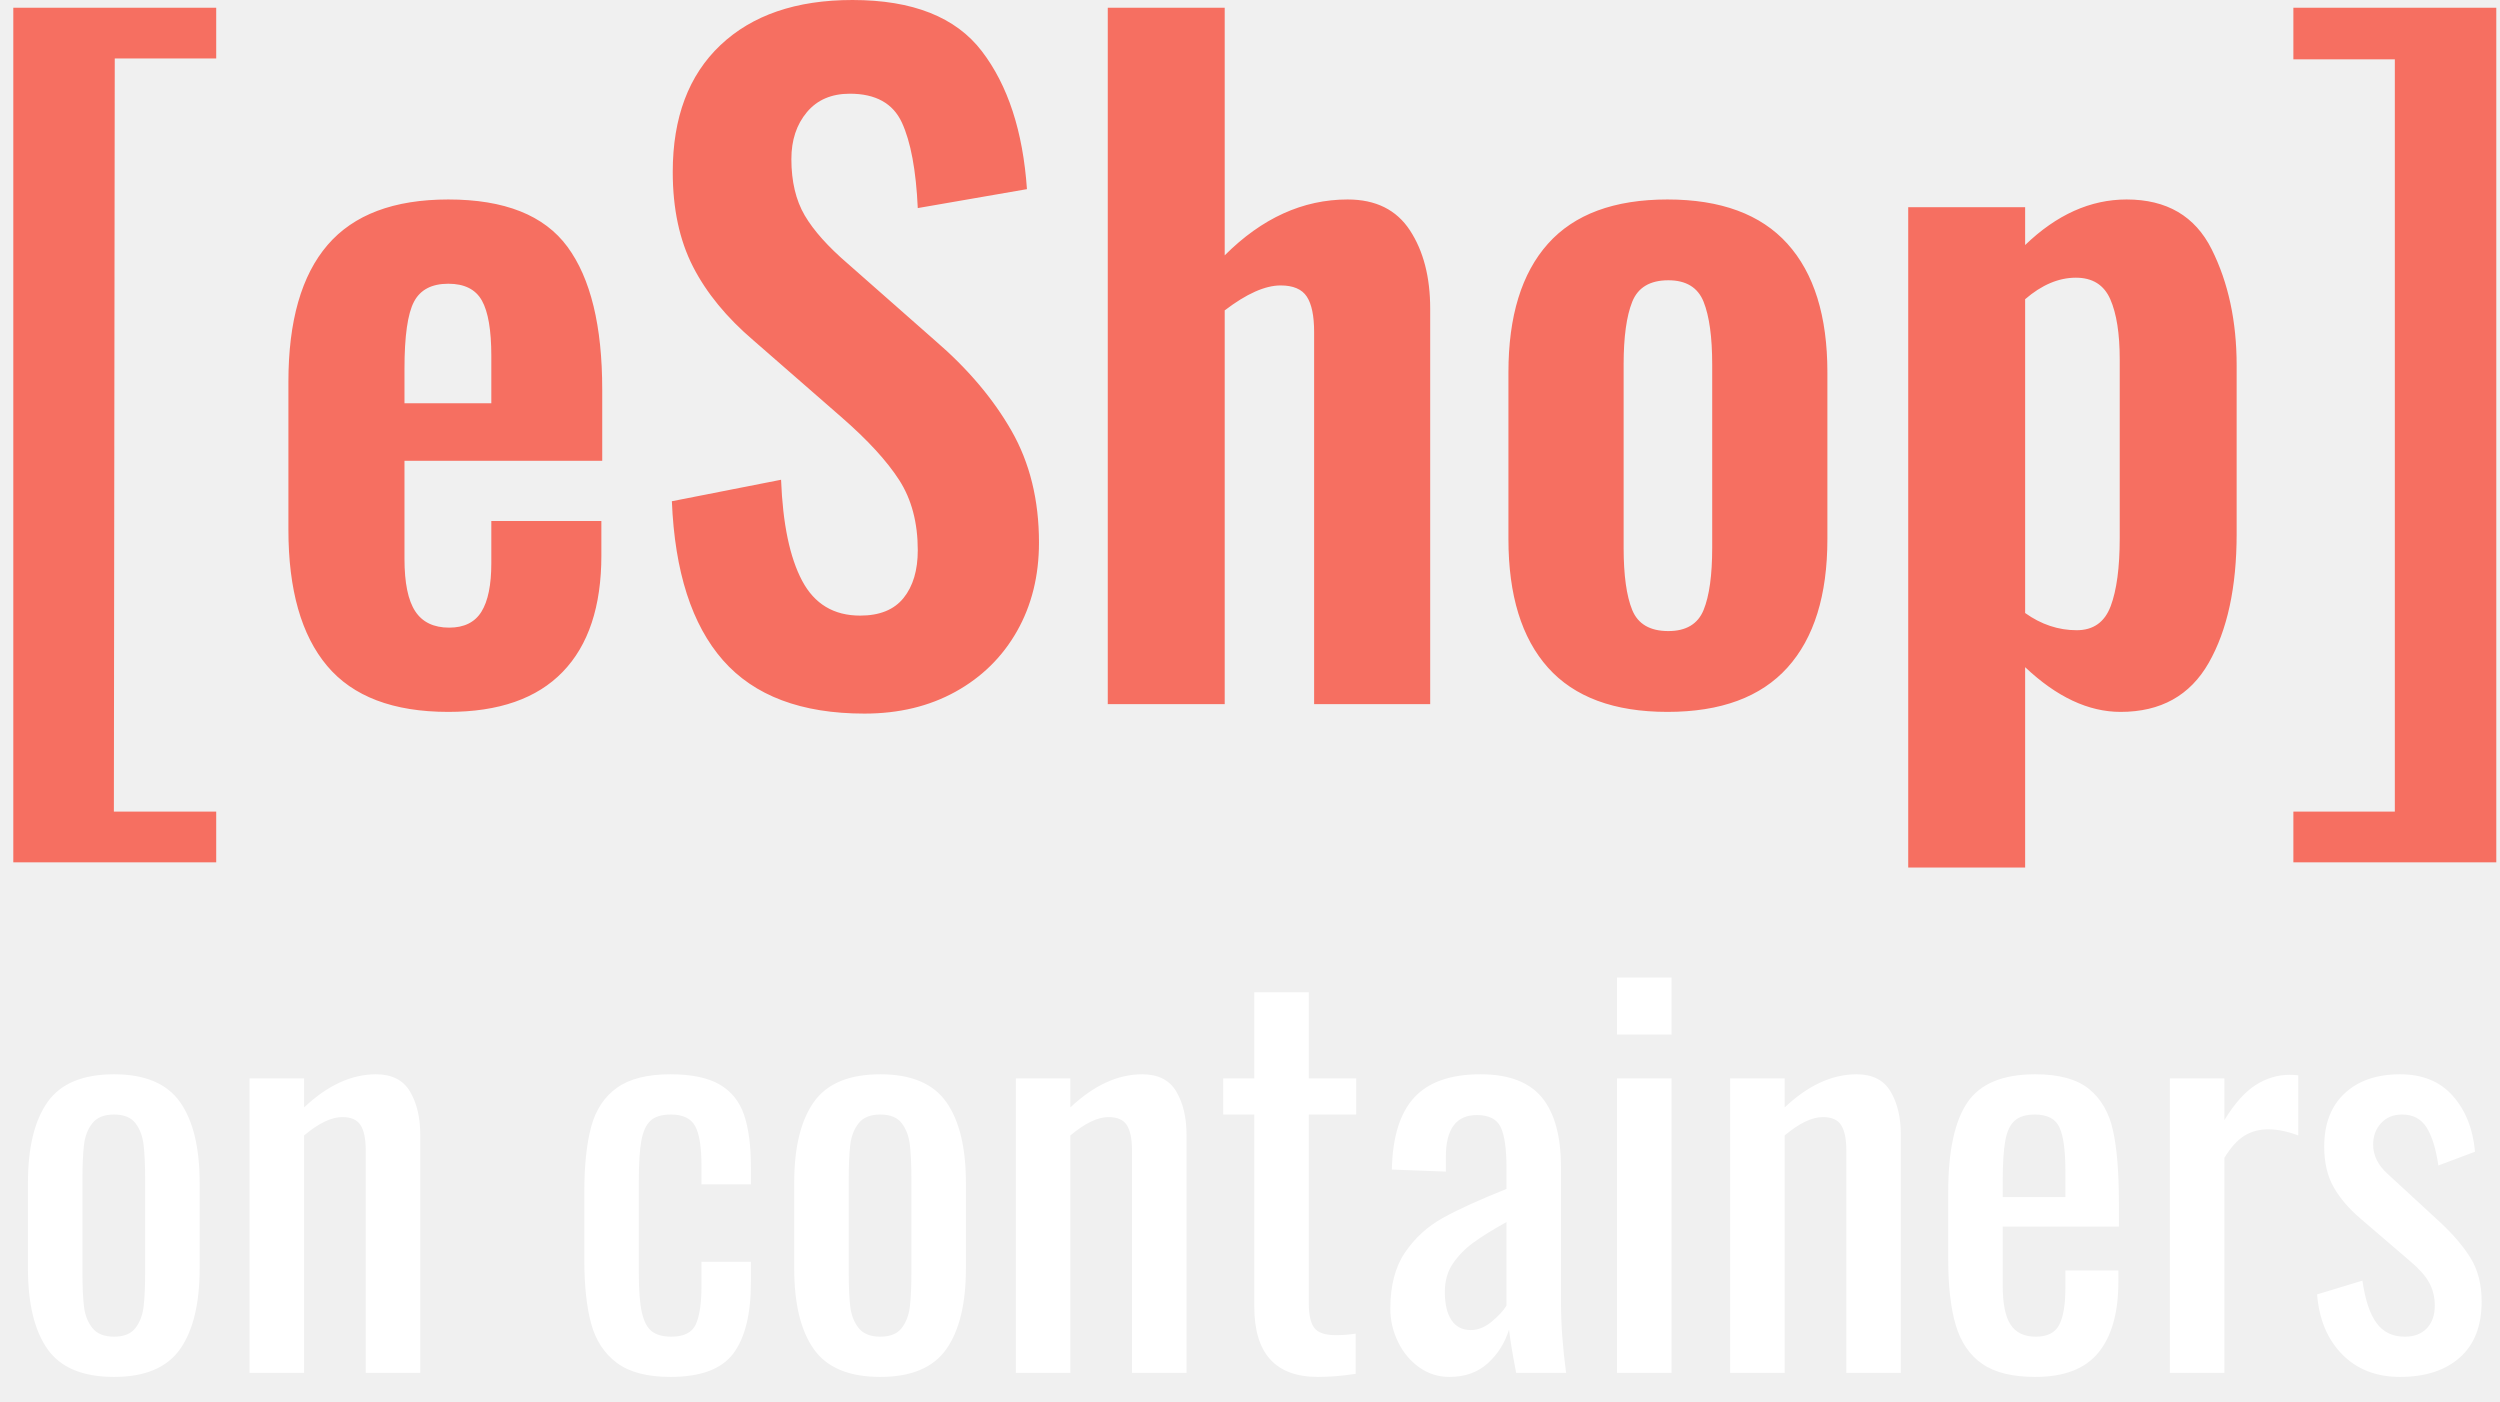
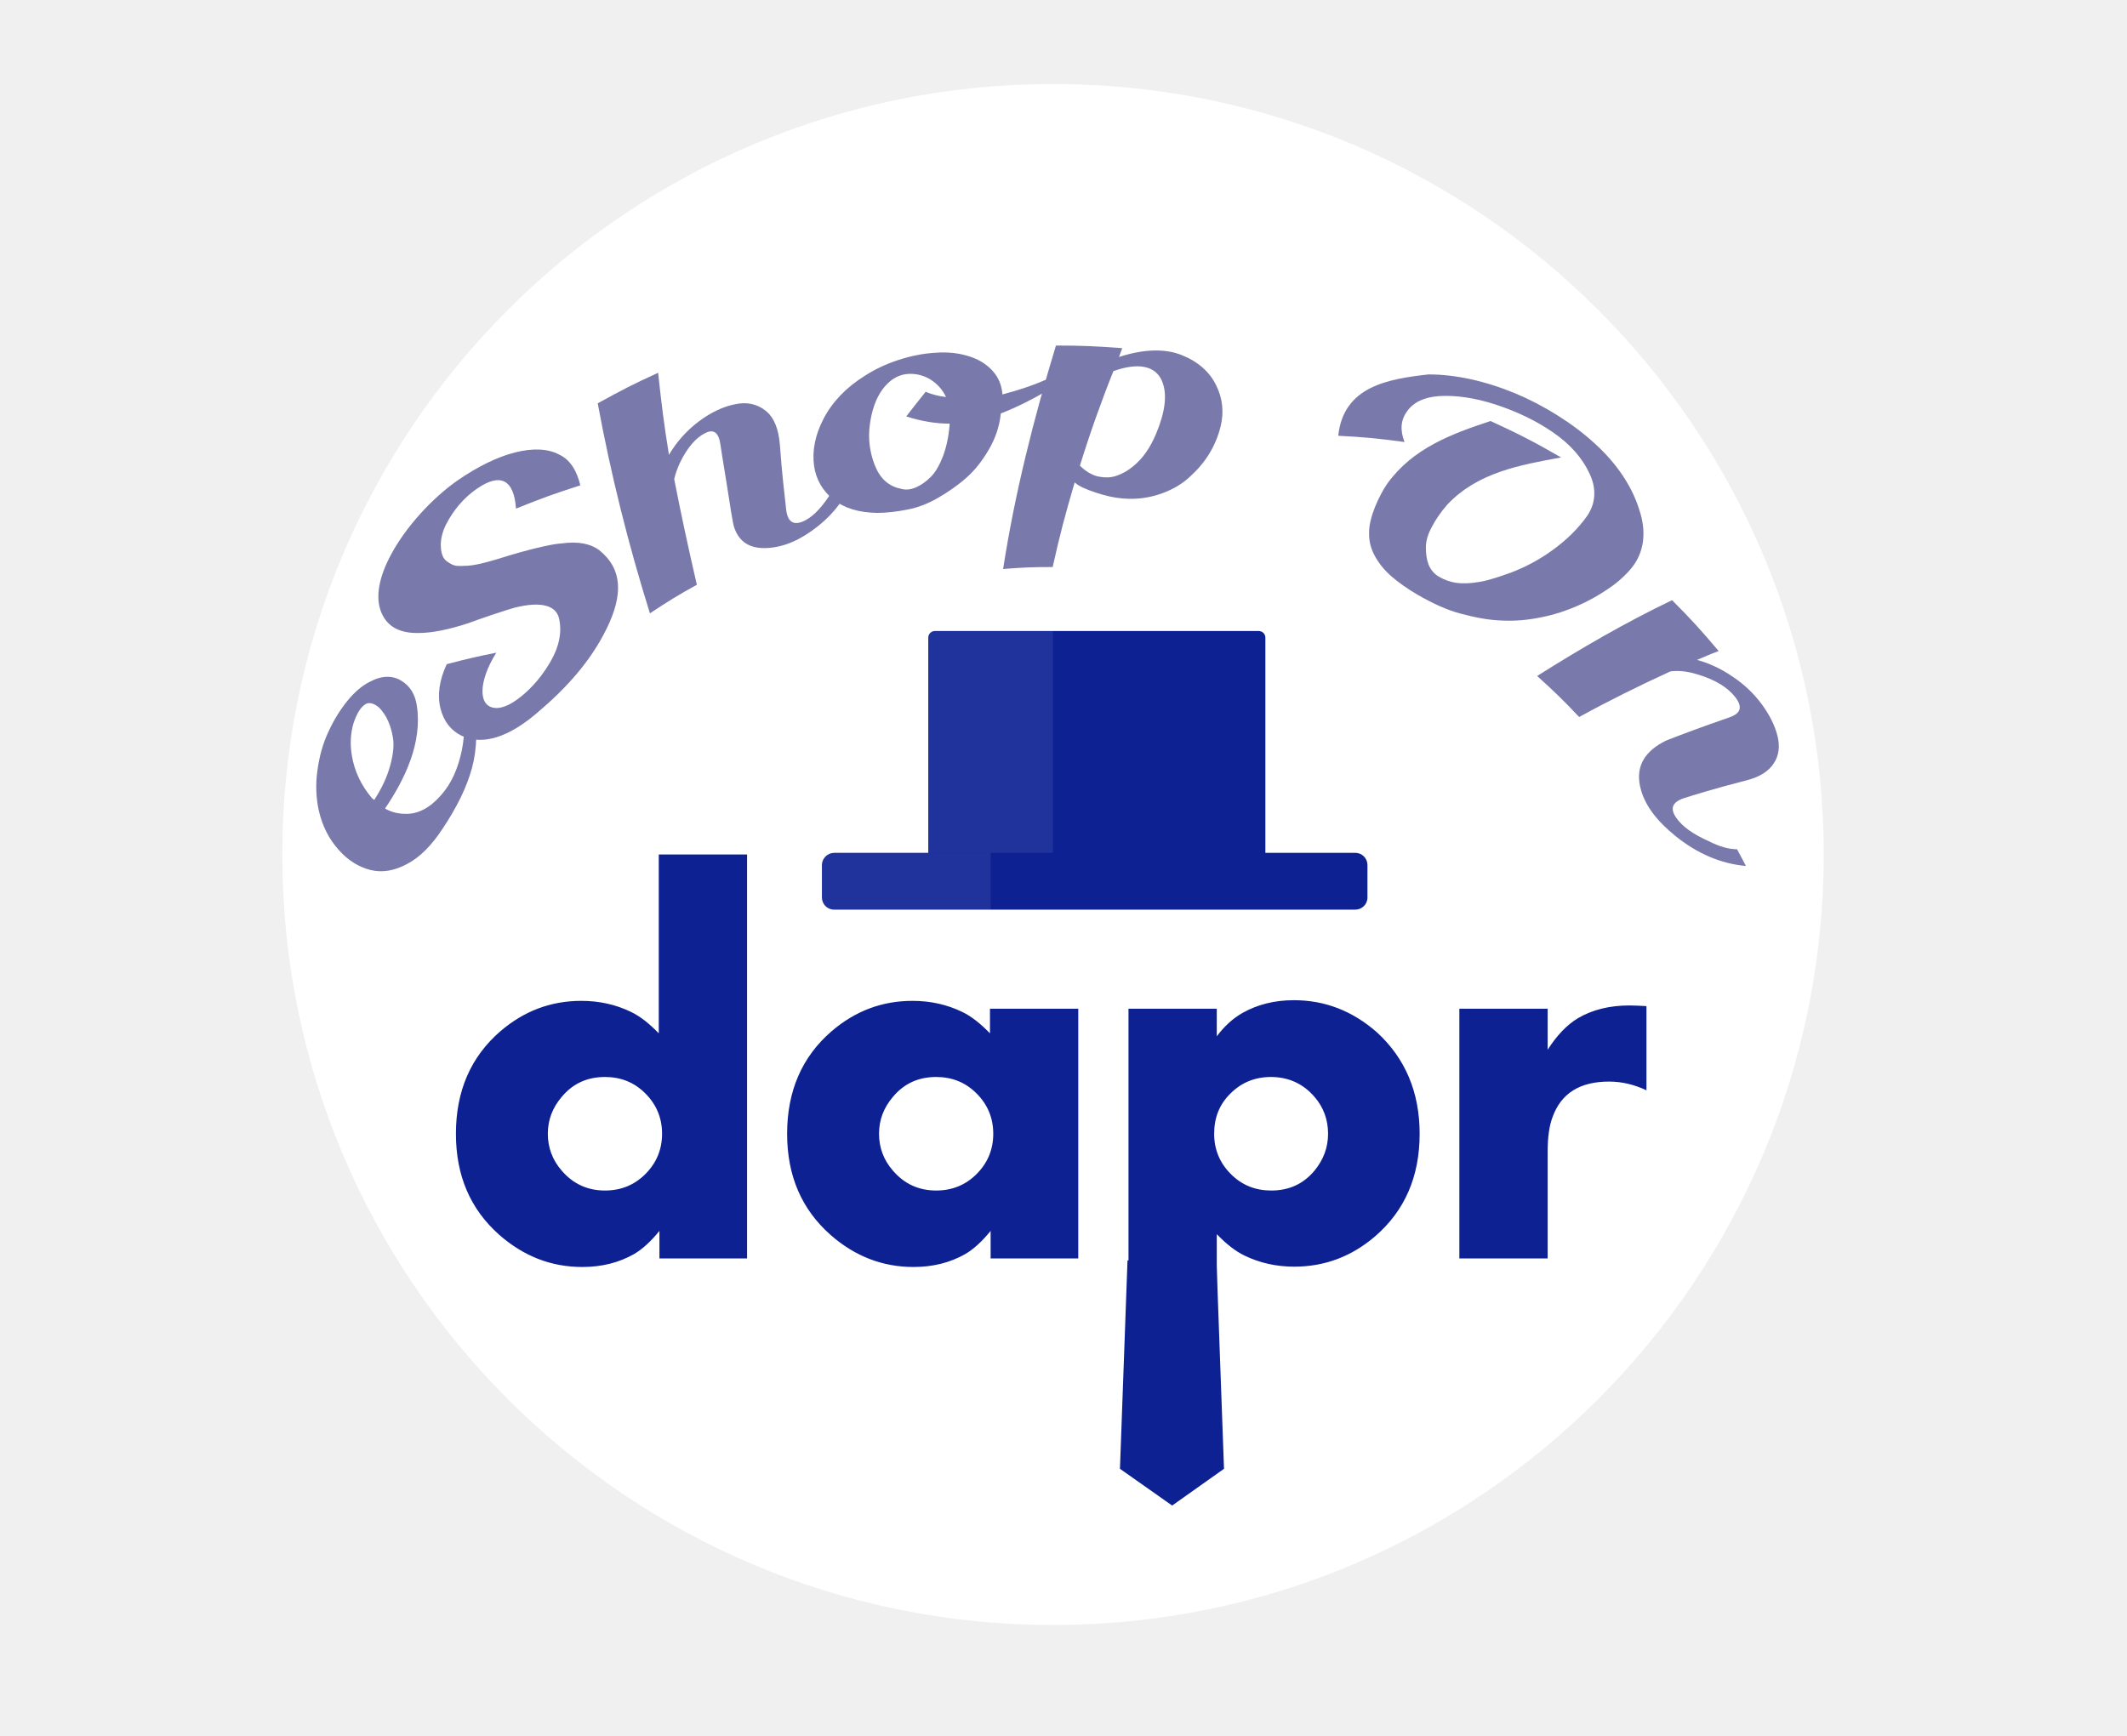
- <svg xmlns="http://www.w3.org/2000/svg" width="91px" height="51px" viewBox="0 0 91 51" version="1.1">
-   <g id="Page-1" stroke="none" stroke-width="1" fill="none" fill-rule="evenodd">
-     <g id="HOME-UI" transform="translate(-40, -36)" fill-rule="nonzero">
-       <g id="Group-5" transform="translate(40, 36)">
-         <path d="M7.87,31.389 L7.87,29.543 L4.145,29.543 L4.177,2.128 L7.87,2.128 L7.87,0.282 L0.484,0.282 L0.484,31.389 L7.87,31.389 Z M16.319,25.913 C18.155,25.913 19.543,25.428 20.482,24.457 C21.421,23.487 21.89,22.074 21.89,20.217 L21.89,20.217 L21.89,18.965 L17.884,18.965 L17.884,20.499 C17.884,21.291 17.764,21.881 17.524,22.267 C17.284,22.653 16.893,22.846 16.351,22.846 C15.787,22.846 15.375,22.647 15.115,22.251 C14.854,21.855 14.723,21.218 14.723,20.342 L14.723,20.342 L14.723,16.774 L21.921,16.774 L21.921,14.177 C21.921,11.861 21.499,10.129 20.654,8.982 C19.809,7.834 18.364,7.261 16.319,7.261 C14.337,7.261 12.872,7.813 11.922,8.919 C10.973,10.025 10.498,11.684 10.498,13.895 L10.498,13.895 L10.498,19.278 C10.498,21.469 10.968,23.122 11.907,24.238 C12.846,25.355 14.317,25.913 16.319,25.913 Z M17.884,14.678 L14.723,14.678 L14.723,13.426 C14.723,12.237 14.838,11.423 15.068,10.985 C15.297,10.547 15.714,10.328 16.319,10.328 C16.904,10.328 17.31,10.531 17.54,10.938 C17.769,11.345 17.884,12.017 17.884,12.956 L17.884,12.956 L17.884,14.678 Z M31.466,25.975 C32.718,25.975 33.824,25.709 34.784,25.177 C35.743,24.645 36.489,23.91 37.021,22.971 C37.553,22.032 37.819,20.958 37.819,19.747 C37.819,18.204 37.486,16.847 36.818,15.679 C36.15,14.511 35.222,13.415 34.033,12.393 L34.033,12.393 L30.872,9.608 C30.142,8.982 29.615,8.392 29.291,7.84 C28.968,7.287 28.806,6.603 28.806,5.79 C28.806,5.101 28.994,4.533 29.37,4.084 C29.745,3.635 30.267,3.411 30.934,3.411 C31.873,3.411 32.504,3.761 32.828,4.46 C33.151,5.159 33.344,6.197 33.407,7.574 L33.407,7.574 L37.381,6.885 C37.235,4.778 36.688,3.103 35.738,1.862 C34.789,0.621 33.219,-4.11791813e-15 31.028,-4.11791813e-15 C28.984,-4.11791813e-15 27.382,0.548 26.224,1.643 C25.067,2.738 24.488,4.277 24.488,6.259 C24.488,7.594 24.733,8.742 25.223,9.702 C25.713,10.661 26.449,11.558 27.429,12.393 L27.429,12.393 L30.621,15.178 C31.581,16.013 32.285,16.78 32.734,17.479 C33.182,18.177 33.407,19.028 33.407,20.029 C33.407,20.759 33.235,21.338 32.89,21.766 C32.546,22.194 32.019,22.408 31.31,22.408 C30.35,22.408 29.646,21.985 29.198,21.14 C28.749,20.295 28.493,19.069 28.431,17.463 L28.431,17.463 L24.456,18.245 C24.561,20.811 25.181,22.741 26.318,24.035 C27.455,25.328 29.171,25.975 31.466,25.975 Z M44.579,25.631 L44.579,11.298 C45.372,10.693 46.05,10.39 46.613,10.39 C47.072,10.39 47.391,10.526 47.568,10.797 C47.745,11.068 47.834,11.496 47.834,12.08 L47.834,12.08 L47.834,25.631 L52.059,25.631 L52.059,11.235 C52.059,10.088 51.814,9.138 51.323,8.387 C50.833,7.636 50.077,7.261 49.054,7.261 C47.427,7.261 45.935,7.939 44.579,9.295 L44.579,9.295 L44.579,0.282 L40.323,0.282 L40.323,25.631 L44.579,25.631 Z M60.696,25.913 C62.637,25.913 64.092,25.375 65.062,24.301 C66.032,23.226 66.517,21.667 66.517,19.622 L66.517,19.622 L66.517,13.551 C66.517,11.506 66.032,9.947 65.062,8.872 C64.092,7.798 62.637,7.261 60.696,7.261 C58.756,7.261 57.306,7.798 56.346,8.872 C55.387,9.947 54.907,11.506 54.907,13.551 L54.907,13.551 L54.907,19.622 C54.907,21.667 55.387,23.226 56.346,24.301 C57.306,25.375 58.756,25.913 60.696,25.913 Z M60.728,22.971 C60.06,22.971 59.622,22.715 59.413,22.204 C59.205,21.693 59.1,20.937 59.1,19.935 L59.1,19.935 L59.1,13.269 C59.1,12.268 59.205,11.506 59.413,10.985 C59.622,10.463 60.06,10.202 60.728,10.202 C61.374,10.202 61.802,10.463 62.011,10.985 C62.219,11.506 62.324,12.268 62.324,13.269 L62.324,13.269 L62.324,19.935 C62.324,20.937 62.219,21.693 62.011,22.204 C61.802,22.715 61.374,22.971 60.728,22.971 Z M73.715,31.577 L73.715,24.285 C74.863,25.37 76.021,25.913 77.189,25.913 C78.65,25.913 79.719,25.318 80.397,24.129 C81.075,22.94 81.414,21.375 81.414,19.434 L81.414,19.434 L81.414,13.301 C81.414,11.694 81.111,10.286 80.506,9.076 C79.901,7.866 78.869,7.261 77.408,7.261 C76.094,7.261 74.863,7.813 73.715,8.919 L73.715,8.919 L73.715,7.542 L69.459,7.542 L69.459,31.577 L73.715,31.577 Z M75.593,22.94 C74.925,22.94 74.299,22.731 73.715,22.314 L73.715,22.314 L73.715,10.891 C74.32,10.369 74.936,10.108 75.562,10.108 C76.167,10.108 76.584,10.369 76.814,10.891 C77.043,11.412 77.158,12.143 77.158,13.082 L77.158,13.082 L77.158,19.591 C77.158,20.655 77.048,21.479 76.829,22.063 C76.61,22.647 76.198,22.94 75.593,22.94 Z M90.865,31.389 L90.865,0.282 L83.479,0.282 L83.479,2.159 L87.172,2.159 L87.172,29.543 L83.479,29.543 L83.479,31.389 L90.865,31.389 Z" id="[eShop]" fill="#F66F61" />
-         <path d="M4.151,50.12 C5.276,50.12 6.077,49.783 6.553,49.11 C7.029,48.436 7.267,47.456 7.267,46.17 L7.267,46.17 L7.267,43.054 C7.267,41.769 7.029,40.789 6.553,40.115 C6.077,39.441 5.276,39.104 4.151,39.104 C3.014,39.104 2.207,39.441 1.731,40.115 C1.255,40.789 1.017,41.769 1.017,43.054 L1.017,43.054 L1.017,46.17 C1.017,47.456 1.255,48.436 1.731,49.11 C2.207,49.783 3.014,50.12 4.151,50.12 Z M4.151,48.655 C3.793,48.655 3.53,48.55 3.363,48.34 C3.196,48.13 3.094,47.87 3.057,47.561 C3.02,47.252 3.001,46.832 3.001,46.3 L3.001,46.3 L3.001,42.943 C3.001,42.412 3.02,41.988 3.057,41.673 C3.094,41.358 3.196,41.095 3.363,40.885 C3.53,40.674 3.793,40.569 4.151,40.569 C4.51,40.569 4.769,40.674 4.93,40.885 C5.091,41.095 5.19,41.358 5.227,41.673 C5.264,41.988 5.283,42.412 5.283,42.943 L5.283,42.943 L5.283,46.3 C5.283,46.832 5.264,47.252 5.227,47.561 C5.19,47.87 5.091,48.13 4.93,48.34 C4.769,48.55 4.51,48.655 4.151,48.655 Z M11.069,49.972 L11.069,41.33 C11.6,40.885 12.064,40.662 12.46,40.662 C12.781,40.662 13.004,40.761 13.127,40.959 C13.251,41.157 13.313,41.46 13.313,41.868 L13.313,41.868 L13.313,49.972 L15.297,49.972 L15.297,41.293 C15.297,40.674 15.173,40.155 14.926,39.735 C14.679,39.314 14.265,39.104 13.684,39.104 C12.793,39.104 11.922,39.506 11.069,40.31 L11.069,40.31 L11.069,39.253 L9.084,39.253 L9.084,49.972 L11.069,49.972 Z M24.403,50.12 C25.503,50.12 26.267,49.836 26.693,49.267 C27.12,48.698 27.333,47.833 27.333,46.671 L27.333,46.671 L27.333,45.929 L25.534,45.929 L25.534,46.801 C25.534,47.431 25.466,47.898 25.33,48.201 C25.194,48.504 24.897,48.655 24.44,48.655 C24.131,48.655 23.893,48.59 23.726,48.46 C23.559,48.331 23.439,48.102 23.364,47.774 C23.29,47.447 23.253,46.974 23.253,46.356 L23.253,46.356 L23.253,42.98 C23.253,42.337 23.284,41.849 23.346,41.515 C23.408,41.181 23.519,40.94 23.68,40.792 C23.84,40.644 24.088,40.569 24.421,40.569 C24.854,40.569 25.148,40.708 25.302,40.987 C25.457,41.265 25.534,41.756 25.534,42.461 L25.534,42.461 L25.534,43.11 L27.333,43.11 L27.333,42.48 C27.333,41.701 27.25,41.067 27.083,40.579 C26.916,40.09 26.619,39.722 26.193,39.475 C25.766,39.228 25.169,39.104 24.403,39.104 C23.562,39.104 22.913,39.268 22.456,39.596 C21.998,39.923 21.686,40.396 21.519,41.014 C21.352,41.633 21.269,42.424 21.269,43.388 L21.269,43.388 L21.269,45.855 C21.269,46.794 21.352,47.57 21.519,48.182 C21.686,48.794 21.998,49.27 22.456,49.61 C22.913,49.95 23.562,50.12 24.403,50.12 Z M32.044,50.12 C33.169,50.12 33.969,49.783 34.445,49.11 C34.921,48.436 35.159,47.456 35.159,46.17 L35.159,46.17 L35.159,43.054 C35.159,41.769 34.921,40.789 34.445,40.115 C33.969,39.441 33.169,39.104 32.044,39.104 C30.906,39.104 30.099,39.441 29.623,40.115 C29.147,40.789 28.909,41.769 28.909,43.054 L28.909,43.054 L28.909,46.17 C28.909,47.456 29.147,48.436 29.623,49.11 C30.099,49.783 30.906,50.12 32.044,50.12 Z M32.044,48.655 C31.685,48.655 31.422,48.55 31.255,48.34 C31.089,48.13 30.987,47.87 30.949,47.561 C30.912,47.252 30.894,46.832 30.894,46.3 L30.894,46.3 L30.894,42.943 C30.894,42.412 30.912,41.988 30.949,41.673 C30.987,41.358 31.089,41.095 31.255,40.885 C31.422,40.674 31.685,40.569 32.044,40.569 C32.402,40.569 32.662,40.674 32.823,40.885 C32.983,41.095 33.082,41.358 33.119,41.673 C33.156,41.988 33.175,42.412 33.175,42.943 L33.175,42.943 L33.175,46.3 C33.175,46.832 33.156,47.252 33.119,47.561 C33.082,47.87 32.983,48.13 32.823,48.34 C32.662,48.55 32.402,48.655 32.044,48.655 Z M38.961,49.972 L38.961,41.33 C39.493,40.885 39.956,40.662 40.352,40.662 C40.673,40.662 40.896,40.761 41.02,40.959 C41.143,41.157 41.205,41.46 41.205,41.868 L41.205,41.868 L41.205,49.972 L43.189,49.972 L43.189,41.293 C43.189,40.674 43.066,40.155 42.819,39.735 C42.571,39.314 42.157,39.104 41.576,39.104 C40.686,39.104 39.814,39.506 38.961,40.31 L38.961,40.31 L38.961,39.253 L36.977,39.253 L36.977,49.972 L38.961,49.972 Z M47.974,50.12 C48.395,50.12 48.852,50.083 49.347,50.009 L49.347,50.009 L49.347,48.544 C49.112,48.581 48.871,48.6 48.623,48.6 C48.24,48.6 47.98,48.513 47.844,48.34 C47.708,48.167 47.64,47.864 47.64,47.431 L47.64,47.431 L47.64,40.569 L49.365,40.569 L49.365,39.253 L47.64,39.253 L47.64,36.118 L45.656,36.118 L45.656,39.253 L44.525,39.253 L44.525,40.569 L45.656,40.569 L45.656,47.561 C45.656,49.267 46.429,50.12 47.974,50.12 Z M52.759,50.12 C53.328,50.12 53.794,49.953 54.159,49.62 C54.524,49.286 54.78,48.878 54.929,48.396 C54.966,48.742 55.052,49.267 55.188,49.972 L55.188,49.972 L57.006,49.972 C56.882,49.057 56.82,48.198 56.82,47.394 L56.82,47.394 L56.82,42.498 C56.82,41.361 56.589,40.511 56.125,39.948 C55.661,39.386 54.916,39.104 53.89,39.104 C52.802,39.104 51.999,39.386 51.479,39.948 C50.96,40.511 50.688,41.385 50.663,42.572 L50.663,42.572 L52.629,42.646 L52.629,42.109 C52.629,41.095 53.006,40.588 53.76,40.588 C54.193,40.588 54.481,40.733 54.623,41.024 C54.765,41.314 54.836,41.812 54.836,42.517 L54.836,42.517 L54.836,43.277 C53.847,43.673 53.074,44.025 52.518,44.334 C51.961,44.643 51.504,45.06 51.145,45.586 C50.787,46.111 50.608,46.794 50.608,47.635 C50.608,48.056 50.7,48.457 50.886,48.841 C51.071,49.224 51.328,49.533 51.655,49.768 C51.983,50.003 52.351,50.12 52.759,50.12 Z M53.538,48.414 C53.229,48.414 52.994,48.294 52.833,48.052 C52.672,47.811 52.592,47.468 52.592,47.023 C52.592,46.628 52.688,46.288 52.879,46.003 C53.071,45.719 53.312,45.468 53.603,45.252 C53.893,45.036 54.304,44.779 54.836,44.482 L54.836,44.482 L54.836,47.524 C54.725,47.709 54.545,47.904 54.298,48.108 C54.051,48.312 53.797,48.414 53.538,48.414 Z M60.845,37.658 L60.845,35.581 L58.86,35.581 L58.86,37.658 L60.845,37.658 Z M60.845,49.972 L60.845,39.253 L58.86,39.253 L58.86,49.972 L60.845,49.972 Z M64.962,49.972 L64.962,41.33 C65.493,40.885 65.957,40.662 66.353,40.662 C66.674,40.662 66.897,40.761 67.02,40.959 C67.144,41.157 67.206,41.46 67.206,41.868 L67.206,41.868 L67.206,49.972 L69.19,49.972 L69.19,41.293 C69.19,40.674 69.067,40.155 68.819,39.735 C68.572,39.314 68.158,39.104 67.577,39.104 C66.687,39.104 65.815,39.506 64.962,40.31 L64.962,40.31 L64.962,39.253 L62.977,39.253 L62.977,49.972 L64.962,49.972 Z M74.086,50.12 C75.137,50.12 75.904,49.824 76.386,49.23 C76.868,48.637 77.109,47.777 77.109,46.652 L77.109,46.652 L77.109,46.244 L75.18,46.244 L75.18,46.893 C75.18,47.487 75.106,47.929 74.958,48.219 C74.809,48.51 74.525,48.655 74.105,48.655 C73.684,48.655 73.378,48.51 73.187,48.219 C72.995,47.929 72.899,47.456 72.899,46.801 L72.899,46.801 L72.899,44.649 L77.128,44.649 L77.128,43.778 C77.128,42.677 77.057,41.803 76.914,41.154 C76.772,40.504 76.482,40.001 76.043,39.642 C75.604,39.284 74.952,39.104 74.086,39.104 C72.899,39.104 72.074,39.447 71.61,40.134 C71.147,40.82 70.915,41.905 70.915,43.388 L70.915,43.388 L70.915,45.836 C70.915,46.825 71.008,47.629 71.193,48.247 C71.379,48.865 71.7,49.332 72.157,49.647 C72.615,49.963 73.258,50.12 74.086,50.12 Z M75.18,43.574 L72.899,43.574 L72.899,42.999 C72.899,42.356 72.93,41.864 72.992,41.524 C73.054,41.184 73.168,40.94 73.335,40.792 C73.502,40.644 73.746,40.569 74.068,40.569 C74.525,40.569 74.825,40.727 74.967,41.042 C75.109,41.358 75.18,41.88 75.18,42.609 L75.18,42.609 L75.18,43.574 Z M80.967,49.972 L80.967,42.146 C81.201,41.762 81.446,41.494 81.699,41.339 C81.953,41.184 82.24,41.107 82.561,41.107 C82.895,41.107 83.26,41.181 83.656,41.33 L83.656,41.33 L83.656,39.141 C83.557,39.129 83.452,39.123 83.34,39.123 C82.908,39.123 82.497,39.246 82.107,39.494 C81.718,39.741 81.337,40.168 80.967,40.773 L80.967,40.773 L80.967,39.253 L78.982,39.253 L78.982,49.972 L80.967,49.972 Z M87.365,50.12 C88.28,50.12 89.003,49.885 89.535,49.416 C90.066,48.946 90.332,48.266 90.332,47.376 C90.332,46.757 90.199,46.232 89.933,45.799 C89.667,45.366 89.293,44.928 88.811,44.482 L88.811,44.482 L86.92,42.739 C86.561,42.418 86.382,42.059 86.382,41.664 C86.382,41.354 86.478,41.095 86.669,40.885 C86.861,40.674 87.117,40.569 87.439,40.569 C87.835,40.569 88.131,40.727 88.329,41.042 C88.527,41.358 88.669,41.818 88.756,42.424 L88.756,42.424 L90.091,41.923 C90.017,41.095 89.748,40.418 89.284,39.892 C88.821,39.367 88.181,39.104 87.365,39.104 C86.512,39.104 85.838,39.336 85.343,39.8 C84.849,40.263 84.601,40.909 84.601,41.738 C84.601,42.319 84.716,42.81 84.945,43.212 C85.173,43.614 85.498,43.994 85.918,44.353 L85.918,44.353 L87.754,45.929 C88.063,46.189 88.286,46.442 88.422,46.689 C88.558,46.937 88.626,47.215 88.626,47.524 C88.626,47.87 88.53,48.145 88.338,48.349 C88.147,48.553 87.878,48.655 87.532,48.655 C87.087,48.655 86.743,48.488 86.502,48.154 C86.261,47.821 86.091,47.308 85.992,46.615 L85.992,46.615 L84.342,47.116 C84.416,48.031 84.722,48.76 85.26,49.304 C85.798,49.848 86.499,50.12 87.365,50.12 Z" id="oncontainers" fill="#FFFFFF" />
+ <svg xmlns="http://www.w3.org/2000/svg" version="1.1" id="Layer_1" x="0px" y="0px" viewBox="0 0 648 529" style="enable-background:new 0 0 648 529;" xml:space="preserve">
+   <style type="text/css">
+ 	.st0{fill:#FFFFFF;}
+ 	.st1{fill-rule:evenodd;clip-rule:evenodd;fill:#0D2192;}
+ 	.st2{fill:#0D2192;}
+ 	.st3{opacity:8.000000e-02;fill:#FFFFFF;enable-background:new    ;}
+ 	.st4{fill:#7979AC;}
+ </style>
+   <circle class="st0" cx="320.8" cy="260.4" r="234.8" />
+   <g id="Artboard">
+     <path id="dapr" class="st1" d="M227.8,383.5h-26.9v-8.4c-2.6,3.2-5.2,5.6-7.8,7.1c-4.6,2.6-9.8,3.9-15.7,3.9   c-9.5,0-17.9-3.3-25.3-9.8c-8.8-7.8-13.2-18-13.2-30.8c0-13,4.5-23.4,13.5-31.2c7.2-6.2,15.4-9.3,24.7-9.3c5.4,0,10.5,1.1,15.2,3.4   c2.7,1.3,5.5,3.5,8.4,6.5v-54.5h26.9V383.5z M201.7,345.5c0-4.8-1.7-8.9-5.1-12.3c-3.4-3.4-7.5-5-12.3-5c-5.4,0-9.8,2-13.2,6.1   c-2.8,3.3-4.2,7-4.2,11.2c0,4.2,1.4,8,4.2,11.2c3.4,4,7.8,6.1,13.2,6.1c4.9,0,9-1.7,12.3-5C200,354.4,201.7,350.3,201.7,345.5z    M328.7,383.5h-26.9v-8.4c-2.6,3.2-5.2,5.6-7.8,7.1c-4.6,2.6-9.8,3.9-15.7,3.9c-9.5,0-17.9-3.3-25.3-9.8   c-8.8-7.8-13.2-18-13.2-30.8c0-13,4.5-23.4,13.5-31.2c7.2-6.2,15.4-9.3,24.7-9.3c5.4,0,10.5,1.1,15.2,3.4c2.7,1.3,5.5,3.5,8.4,6.5   v-7.5h26.9V383.5z M302.6,345.5c0-4.8-1.7-8.9-5.1-12.3c-3.4-3.4-7.5-5-12.3-5c-5.4,0-9.8,2-13.2,6.1c-2.8,3.3-4.2,7-4.2,11.2   c0,4.2,1.4,8,4.2,11.2c3.4,4,7.8,6.1,13.2,6.1c4.9,0,9-1.7,12.3-5C300.9,354.4,302.6,350.3,302.6,345.5z M432.5,345.5   c0,13-4.5,23.4-13.5,31.2c-7.2,6.2-15.4,9.3-24.7,9.3c-5.4,0-10.5-1.1-15.2-3.4c-2.7-1.3-5.5-3.5-8.4-6.5v45.5h-26.9V307.4h26.9   v8.4c2.4-3.2,5-5.5,7.8-7.1c4.6-2.6,9.8-3.9,15.7-3.9c9.5,0,17.9,3.3,25.3,9.8C428.1,322.5,432.5,332.8,432.5,345.5z M404.6,345.5   c0-4.3-1.4-8.1-4.1-11.2c-3.4-4-7.9-6.1-13.3-6.1c-4.9,0-9,1.7-12.3,5c-3.4,3.3-5,7.4-5,12.3c0,4.8,1.7,8.9,5.1,12.3   c3.4,3.4,7.5,5,12.3,5c5.4,0,9.8-2,13.2-6.1C403.2,353.4,404.6,349.7,404.6,345.5z M501.7,332.3c-3.8-1.8-7.6-2.7-11.5-2.7   c-8.9,0-14.6,3.6-17.2,10.8c-1,2.6-1.5,6.1-1.5,10.6v32.5h-26.9v-76.1h26.9v12.5c2.8-4.4,5.9-7.6,9.2-9.6c4.4-2.6,9.7-3.9,15.7-3.9   c1.4,0,3.2,0.1,5.2,0.2V332.3z" />
+     <polygon id="tie" class="st2" points="343.5,384.1 370.6,384.1 372.9,447.6 357.1,458.8 341.2,447.6  " />
+     <path id="Rectangle-4" class="st2" d="M284.8,192.3h98.7c1.1,0,2,0.9,2,2v68.3c0,1.1-0.9,2-2,2h-98.7c-1.1,0-2-0.9-2-2v-68.3   C282.8,193.2,283.7,192.3,284.8,192.3z" />
+     <rect id="Rectangle-4_1_" x="282.8" y="192.3" class="st3" width="38" height="72.3" />
+     <path id="Rectangle-3" class="st2" d="M254.1,259.9h158.8c2.1,0,3.7,1.7,3.7,3.7v9.9c0,2.1-1.7,3.7-3.7,3.7H254.1   c-2.1,0-3.7-1.7-3.7-3.7v-9.9C250.4,261.6,252.1,259.9,254.1,259.9z" />
+     <rect id="Rectangle-4_2_" x="250.4" y="259.9" class="st3" width="51.4" height="21.4" />
+   </g>
+   <g>
+     <g>
+       <g>
+         <g>
+           <path class="st4" d="M141.1,217.1c1.3-1.5,1.9-2.3,3.2-3.7c1.2,8,1.1,14.7-0.5,20.6c-1.6,5.9-4.6,12-9,18.6      c-3.3,5-6.8,8.6-10.8,10.7c-3.9,2.1-7.6,2.7-11.2,1.8c-3.5-0.9-6.8-2.9-9.6-6.1c-2.9-3.2-5-7.2-6.1-12.1      c-0.8-3.7-1-7.8-0.4-12.1c0.6-4.4,1.7-8.3,3.4-11.9c1.6-3.5,3.6-6.7,5.8-9.4c2.2-2.7,4.5-4.6,6.7-5.7c3.7-2,6.9-2,9.6-0.4      c2.7,1.6,4.3,4.2,4.8,7.7c1.7,11.2-3.6,22.3-9.7,31.3c2.1,1.2,4.4,1.7,7,1.6c2.5-0.1,4.9-1.1,7.2-2.9c4-3.3,6.6-7.4,8.2-12.6      C141.3,227.4,141.8,222.3,141.1,217.1z M113.3,243.2c0.1,0.1,0.2,0.2,0.4,0.3c0.2,0.2,0.3,0.3,0.3,0.3c2.4-3.7,4-7.2,4.9-10.6      c0.9-3.3,1.2-6.2,0.8-8.5c-0.4-2.4-1.1-4.4-2-6.1c-1-1.7-2-3-3.2-3.7c-1.2-0.7-2.2-0.8-3-0.4c-1.6,0.9-2.8,2.9-3.8,5.9      c-0.9,3-1.1,6.4-0.5,9.9C108,235,110,239.3,113.3,243.2z" />
+         </g>
+         <g>
+           <path class="st4" d="M176.8,147.9c-7.8,2.5-11.7,3.9-19.6,7.1c-0.6-8.8-4.7-11.1-12-6c-3.9,2.7-7.1,6.5-9.3,10.8      c-1.1,2.2-1.7,4.5-1.6,6.7c0.1,2.3,0.7,3.8,1.9,4.6c1.1,0.8,2,1.2,2.7,1.3c0.7,0.1,1.9,0.1,3.6,0c3.1-0.2,7.5-1.5,13.2-3.3      c8.2-2.4,13.3-3.4,15.4-3.5c5.1-0.7,8.9,0.1,11.5,2.1c7.1,5.7,7.2,13.6,2.3,23.7c-5,10.3-12.7,18.6-21.1,25.7      c-8.7,7.5-16.7,10.2-23.2,7.1c-3.2-1.6-5.4-4.3-6.4-8.3c-1-4-0.4-8.6,1.9-13.5c6.1-1.6,9.1-2.3,15.1-3.5      c-2.8,4.5-4.1,8.4-4.2,11.4c-0.1,3,1,4.8,3,5.3c2.3,0.6,5.2-0.5,8.7-3.3c3.5-2.8,6.4-6.3,8.8-10.3c2.8-4.7,3.8-9.3,2.8-13.6      c-0.9-3.8-5.3-5.3-13.6-3.2c-1.4,0.4-3.6,1.1-6.6,2.1c-3,1-5.5,1.9-7.4,2.6c-6.1,2-11.2,3-15.2,3c-5.4,0.1-9.4-1.7-11.3-6.2      c-1.9-4.5-0.9-10.7,3.1-18c4.5-8.3,12.4-16.9,20.1-22.3c6.1-4.2,12-7.1,17.4-8.5c5.5-1.4,10.1-1.2,13.5,0.6      C173.6,140,175.7,143.3,176.8,147.9z" />
+         </g>
+         <g>
+           <path class="st4" d="M256,143.6c1.9-0.5,2.9-0.8,4.8-1.3c-1.6,7.3-5.6,13.3-11.8,18.2c-5.1,4-10,6.2-15.2,6.5      c-5.3,0.3-8.7-1.8-10.2-6.5c-0.1-0.4-0.2-0.9-0.3-1.3c-0.4-2-0.8-4.7-1.3-7.9c-0.5-3.3-1-6.2-1.4-8.7c-0.4-2.5-0.8-4.9-1.1-7      c-0.5-3.7-2-5-4.7-3.6c-2.8,1.4-5.4,4.4-7.6,8.9c-0.8,1.7-1.4,3.4-1.8,5.1c2.1,10.8,4.4,21.4,6.9,32.2c-5.8,3.2-8.7,5-14.3,8.7      c-6.6-21.1-11.9-42.3-15.9-64c7.3-4,10.9-5.9,18.4-9.3c1.1,10.1,1.7,15.1,3.3,25c2.3-3.9,5.3-7.3,9-10.1      c3.7-2.8,7.5-4.6,11.1-5.3c3.6-0.8,6.8-0.1,9.4,2c2.6,2.1,3.9,5.6,4.3,10.4c0.6,8.5,1.4,15.1,1.9,19.6c0.4,3.7,2.1,4.9,4.9,3.8      c2.8-1.1,5.4-3.7,8.1-7.7C254.5,148.4,255.6,146,256,143.6z" />
+         </g>
+         <g>
+           <path class="st4" d="M320.2,115c0.2,1.2,0.3,1.8,0.4,3.1c-5.6,3.4-10.8,6-15.7,7.9c-0.4,4-1.7,7.7-3.7,11.1      c-2,3.4-4.2,6.2-6.8,8.5c-2.6,2.3-5.5,4.3-8.6,6.1c-3.1,1.8-6.2,3-9.4,3.6c-3.1,0.6-6.2,1-9.2,1c-5.5-0.1-9.9-1.4-13.2-4      c-3.3-2.6-5.4-6.1-6-10.4c-0.6-4.5,0.3-9.3,2.9-14.3c2.6-5,6.8-9.5,12.6-13.1c3.1-2,6.5-3.6,10.2-4.8c3.7-1.2,7.5-2,11.3-2.2      c3.8-0.3,7.3,0.1,10.6,1.2c3.3,1.1,5.8,2.9,7.6,5.3c1.3,1.8,2,3.8,2.2,6.2C310.3,118.9,315.3,117.3,320.2,115z M289.3,129.5      c0-0.1,0-0.2,0-0.4c-4.2,0-8.5-0.7-13.2-2.2c2.3-3,3.5-4.5,5.9-7.5c1.9,0.8,3.9,1.3,6.2,1.6c-1-2.2-2.6-4-4.8-5.4      c-2.2-1.3-4.7-1.9-7.3-1.6c-2.6,0.3-5.1,1.8-7.2,4.6c-2,2.7-3.3,6.3-3.9,10.8c-0.6,4.4,0,8.6,1.6,12.6c1.6,3.9,4.2,6.2,7.7,6.9      c1.6,0.5,3.2,0.3,4.8-0.4c1.6-0.7,3.1-1.8,4.5-3.2c1.4-1.4,2.6-3.5,3.7-6.3C288.3,136.3,289,133.2,289.3,129.5z" />
+         </g>
+         <g>
+           <path class="st4" d="M340.9,108.8c7.6-2.5,14.1-2.6,19.1-0.6c5,2,8.5,5.1,10.5,9.2c2,4,2.4,8.2,1.4,12.4      c-1.5,6.2-4.7,11.2-9.2,15.3c-2.5,2.4-5.4,4-8.3,5.1c-3.7,1.4-7.8,2.1-12.4,1.7c-2.5-0.2-5.2-0.8-8.2-1.8c-3-1-5.1-1.9-6.4-3.1      c-3,10.3-4.4,15.5-6.7,25.8c-6,0-9,0.1-15.1,0.6c3.6-23.2,9.3-45.7,16.1-68.1c8.1,0,12.1,0.2,20.2,0.8      C341.5,107.2,341.3,107.7,340.9,108.8z M352.2,132.2c2.8-6.7,3.5-12.1,1.8-16.1c-1.9-4.5-7-5.8-14.8-3      c-3.8,9.5-7.2,19.1-10.2,28.8c1.7,1.7,3.5,2.8,5.5,3.3c2,0.4,3.9,0.4,5.6-0.2c1.8-0.6,3.4-1.5,5-2.8      C348.1,139.8,350.4,136.5,352.2,132.2z" />
+         </g>
+         <g>
+           <path class="st4" d="M496.8,173.4c-2.2,2.6-4.8,4.7-7.1,6.2c-2.8,1.9-6,3.7-9.3,5.1c-3,1.3-6.7,2.6-10.8,3.4      c-4.3,0.9-8.4,1.2-12,1c-3.9-0.1-8.1-0.9-12.6-2.1c-4.2-1.1-8.5-3.1-13.2-5.8c-3.1-1.8-5.7-3.7-7.7-5.4      c-2.1-1.8-3.8-3.8-5.1-6.1c-1.2-2.1-1.9-4.4-1.9-6.9c-0.1-2.7,0.7-5.5,1.8-8.3c1-2.4,2.2-4.9,3.8-7.2c7.8-10.7,19.3-15,31.4-19      c8.7,4,13,6.2,21.5,11.1c-12.6,2.3-25.5,4.6-34.7,14.4c-2,2.3-3.5,4.5-4.7,6.8c-1.2,2.2-1.8,4.3-1.8,6.2c0,1.9,0.2,3.6,0.8,5.2      c0.6,1.5,1.6,2.8,3.1,3.7c1.5,0.9,3.3,1.6,5.3,1.9c2,0.3,4.4,0.2,7.3-0.3c2.9-0.5,6-1.6,9.4-2.8c4.2-1.6,8.5-3.8,12.6-6.8      c4.2-3,7.8-6.5,10.5-10.3c2.7-3.8,3.1-8.3,0.9-13c-2.2-4.8-5.9-9-11.1-12.6c-5.2-3.6-11.1-6.4-17.5-8.5      c-6.4-2.1-12.3-2.9-17.2-2.6c-4.6,0.3-7.9,1.9-9.8,4.6c-2,2.7-2.2,5.8-0.8,9.4c-8.1-1.1-12.2-1.5-20.2-1.9      c1.6-15.1,15.2-17.3,27.5-18.7c8.3,0,17.3,2,26.5,5.8c8.4,3.5,17.5,9.1,24.2,15.3c6.7,6.1,11.3,13,13.5,20.1      C501.8,162.4,500.8,168.7,496.8,173.4z" />
+         </g>
+         <g>
+           <path class="st4" d="M529.2,258.8c1.1,2,1.6,3,2.7,5.1c-7.7-0.7-14.8-3.8-21.3-9c-5.7-4.6-9.3-9.2-10.7-14.3      c-1.7-6.1,0.4-11,6.7-14.4c0.5-0.3,1.1-0.6,1.7-0.8c4.1-1.6,10.2-3.9,18.6-6.8c3.5-1.2,4-3.2,1.8-6.1c-2.3-3-6.2-5.4-11.6-7      c-3.2-1-5.9-1.2-8.2-0.9c-9.4,4.3-18.7,8.9-27.8,13.9c-4.9-5.2-7.5-7.7-12.8-12.5c13.3-8.4,26.9-16.3,41.1-23.1      c5.9,5.9,8.7,9,14.2,15.5c-2.7,1-4,1.6-6.6,2.7c3.7,1,7.4,2.7,11,5.2c3.6,2.4,6.5,5.3,8.8,8.4c2.3,3.2,3.9,6.3,4.7,9.5      c0.8,3.1,0.5,6-1.1,8.4c-1.6,2.5-4.4,4.2-8.3,5.2c-9.8,2.5-16.1,4.5-19,5.4c-3.6,1.2-4.4,3.1-2.5,5.9c1.9,2.8,5.2,5.1,9.9,7.2      C523.8,258,526.7,258.8,529.2,258.8z" />
+         </g>
      </g>
    </g>
  </g>
</svg>
